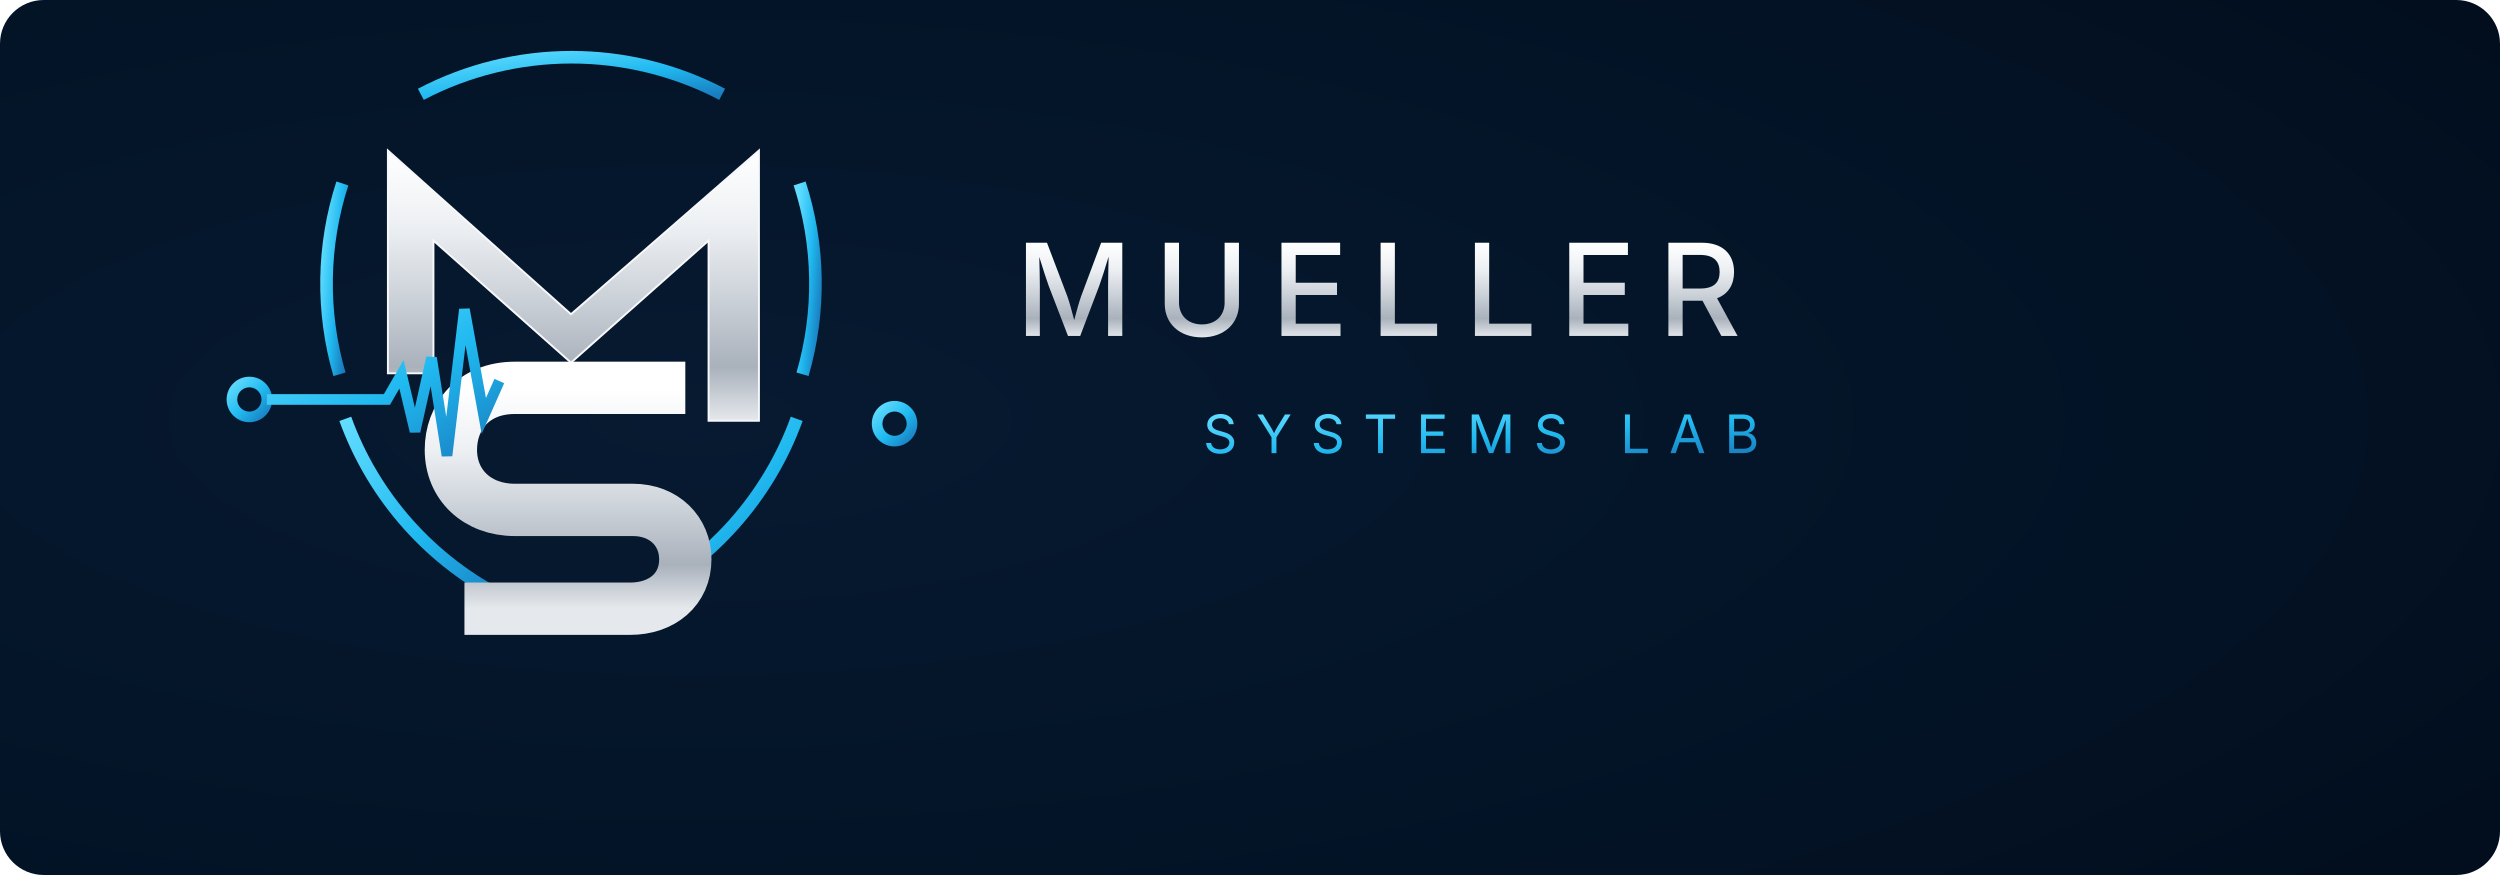
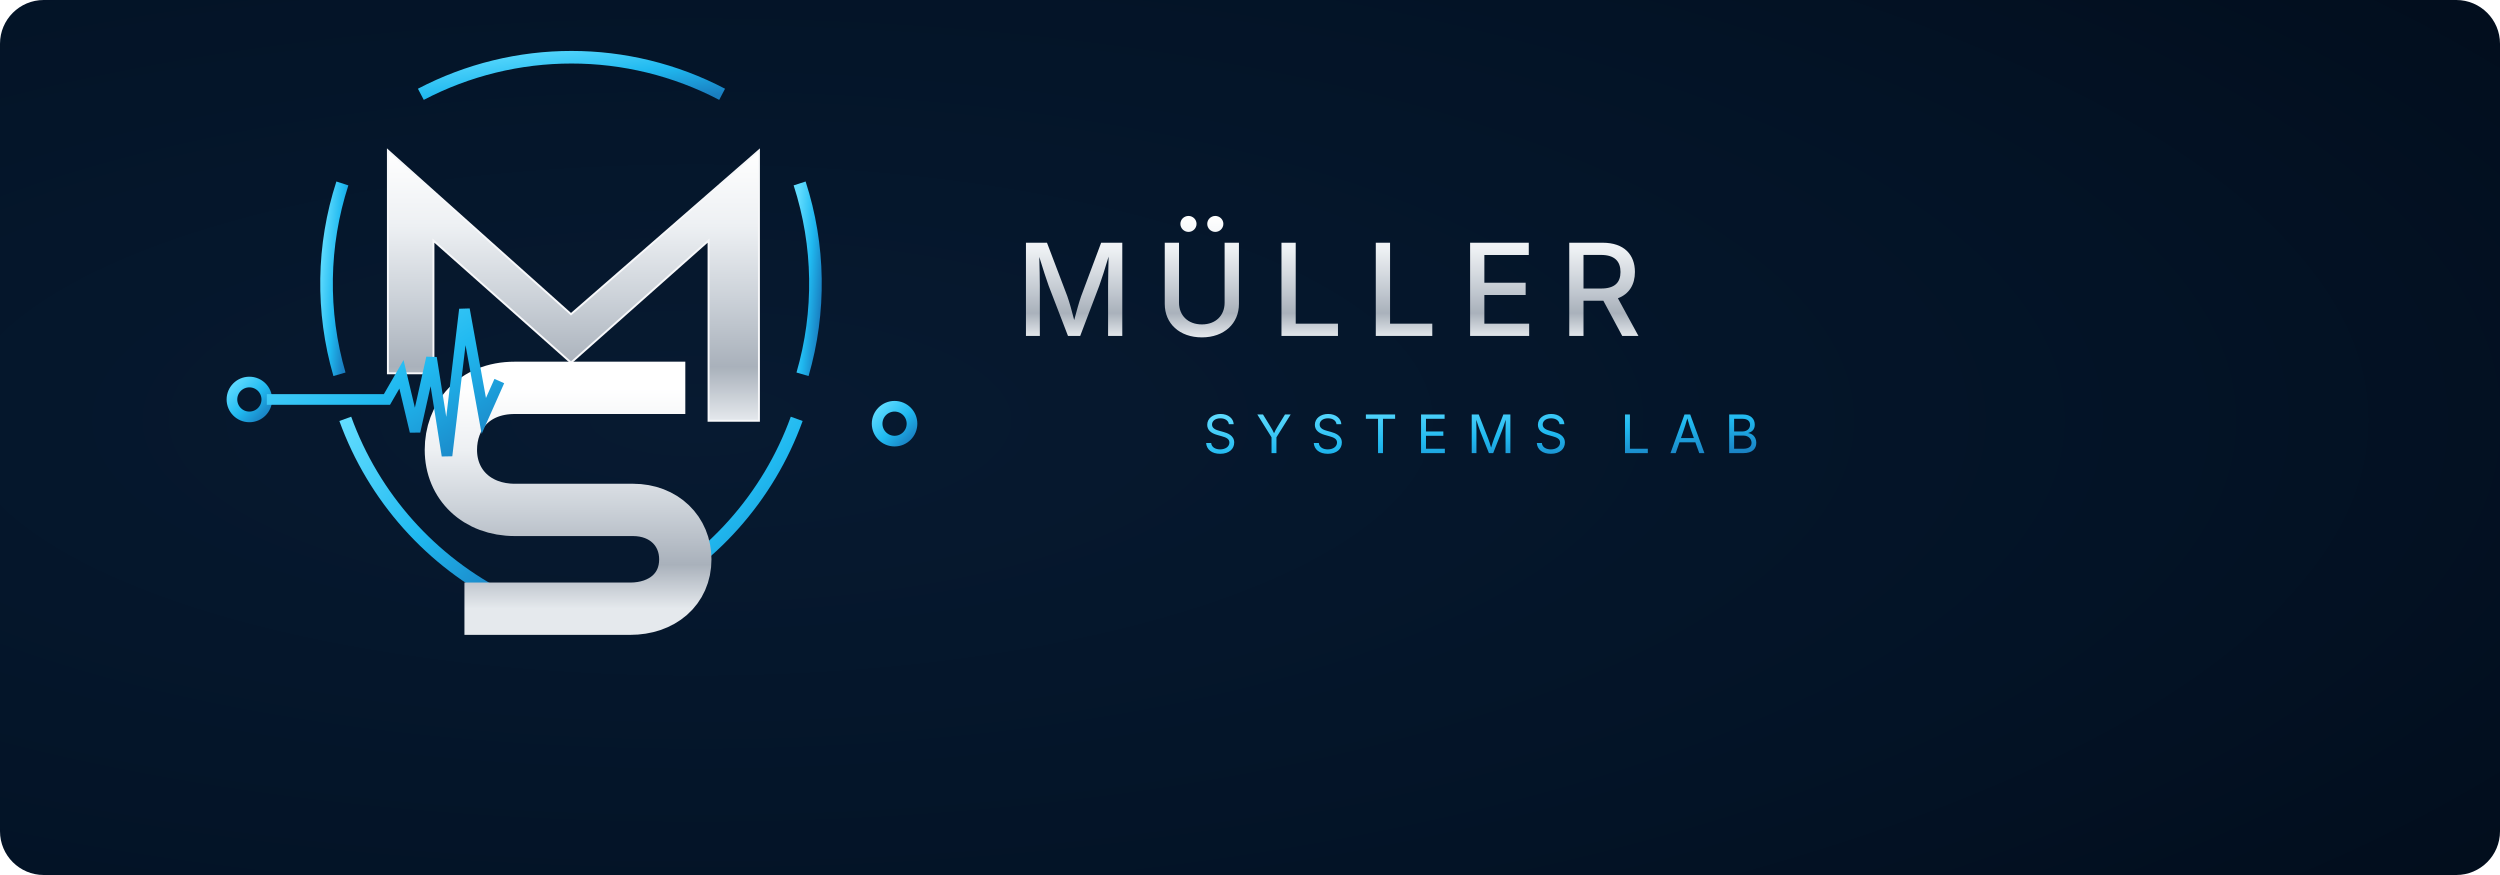
<svg xmlns="http://www.w3.org/2000/svg" viewBox="0 0 1600 560" role="img" aria-labelledby="title desc">
  <defs>
    <radialGradient id="bg" cx="28%" cy="48%" r="90%">
      <stop offset="0" stop-color="#071a31" />
      <stop offset="0.65" stop-color="#031326" />
      <stop offset="1" stop-color="#020d1c" />
    </radialGradient>
    <linearGradient id="silver" x1="0" y1="0" x2="0" y2="1">
      <stop offset="0" stop-color="#ffffff" />
      <stop offset="0.28" stop-color="#edf0f3" />
      <stop offset="0.55" stop-color="#cbd1d8" />
      <stop offset="0.8" stop-color="#a9b1bb" />
      <stop offset="1" stop-color="#e5e9ed" />
    </linearGradient>
    <linearGradient id="cyan" x1="0" y1="0" x2="1" y2="1">
      <stop offset="0" stop-color="#62ddff" />
      <stop offset="0.55" stop-color="#20b9f0" />
      <stop offset="1" stop-color="#197ec0" />
    </linearGradient>
  </defs>
  <rect width="1600" height="560" rx="28" fill="url(#bg)" />
  <g transform="translate(48 -50) scale(.62)">
    <g fill="none" stroke="url(#cyan)" stroke-width="13">
      <path d="M357 178 A335 335 0 0 1 668 178" />
      <path d="M276 270 A335 335 0 0 0 273 467" />
      <path d="M279 513 A335 335 0 0 0 445 699" />
      <path d="M579 699 A335 335 0 0 0 745 513" />
      <path d="M751 467 A335 335 0 0 0 748 270" />
    </g>
    <path d="M323 236 L323 466 L370 466 L370 329 L512 455 L654 329 L654 515 L706 515 L706 236 L512 405 Z" fill="url(#silver)" stroke="#f7f8fa" stroke-width="2" />
    <path d="M630 481 H454 C411 481 388 511 388 545 C388 581 415 607 454 607 H576 C608 607 630 629 630 658 C630 689 606 709 573 709 H402" fill="none" stroke="url(#silver)" stroke-width="54" stroke-linejoin="round" />
    <g fill="none" stroke="url(#cyan)" stroke-width="11">
      <circle cx="180" cy="493" r="18" />
      <path d="M198 493 H322 L337 467 L351 526 L368 450 L384 551 L402 400 L422 510 L438 474" />
      <path d="M630 518 H827" />
      <circle cx="846" cy="518" r="18" />
    </g>
    <g fill="none" stroke="url(#cyan)" stroke-width="10">
      <path d="M512 709 V778" />
      <path d="M472 778 H552" />
      <path d="M484 801 H540" />
      <path d="M496 823 H528" />
    </g>
  </g>
  <g transform="translate(650 215)">
-     <text x="0" y="0" fill="url(#silver)" font-family="Montserrat,Inter,Arial,sans-serif" font-size="82" font-weight="500" letter-spacing="14">MUELLER</text>
+     <text x="0" y="0" fill="url(#silver)" font-family="Montserrat,Inter,Arial,sans-serif" font-size="82" font-weight="500" letter-spacing="14">MÜLLER</text>
    <line x1="0" y1="62" x2="90" y2="62" stroke="url(#cyan)" stroke-width="4" />
    <text x="120" y="75" fill="url(#cyan)" font-family="Montserrat,Inter,Arial,sans-serif" font-size="34" letter-spacing="12">SYSTEMS LAB</text>
    <line x1="535" y1="62" x2="625" y2="62" stroke="url(#cyan)" stroke-width="4" />
  </g>
</svg>
